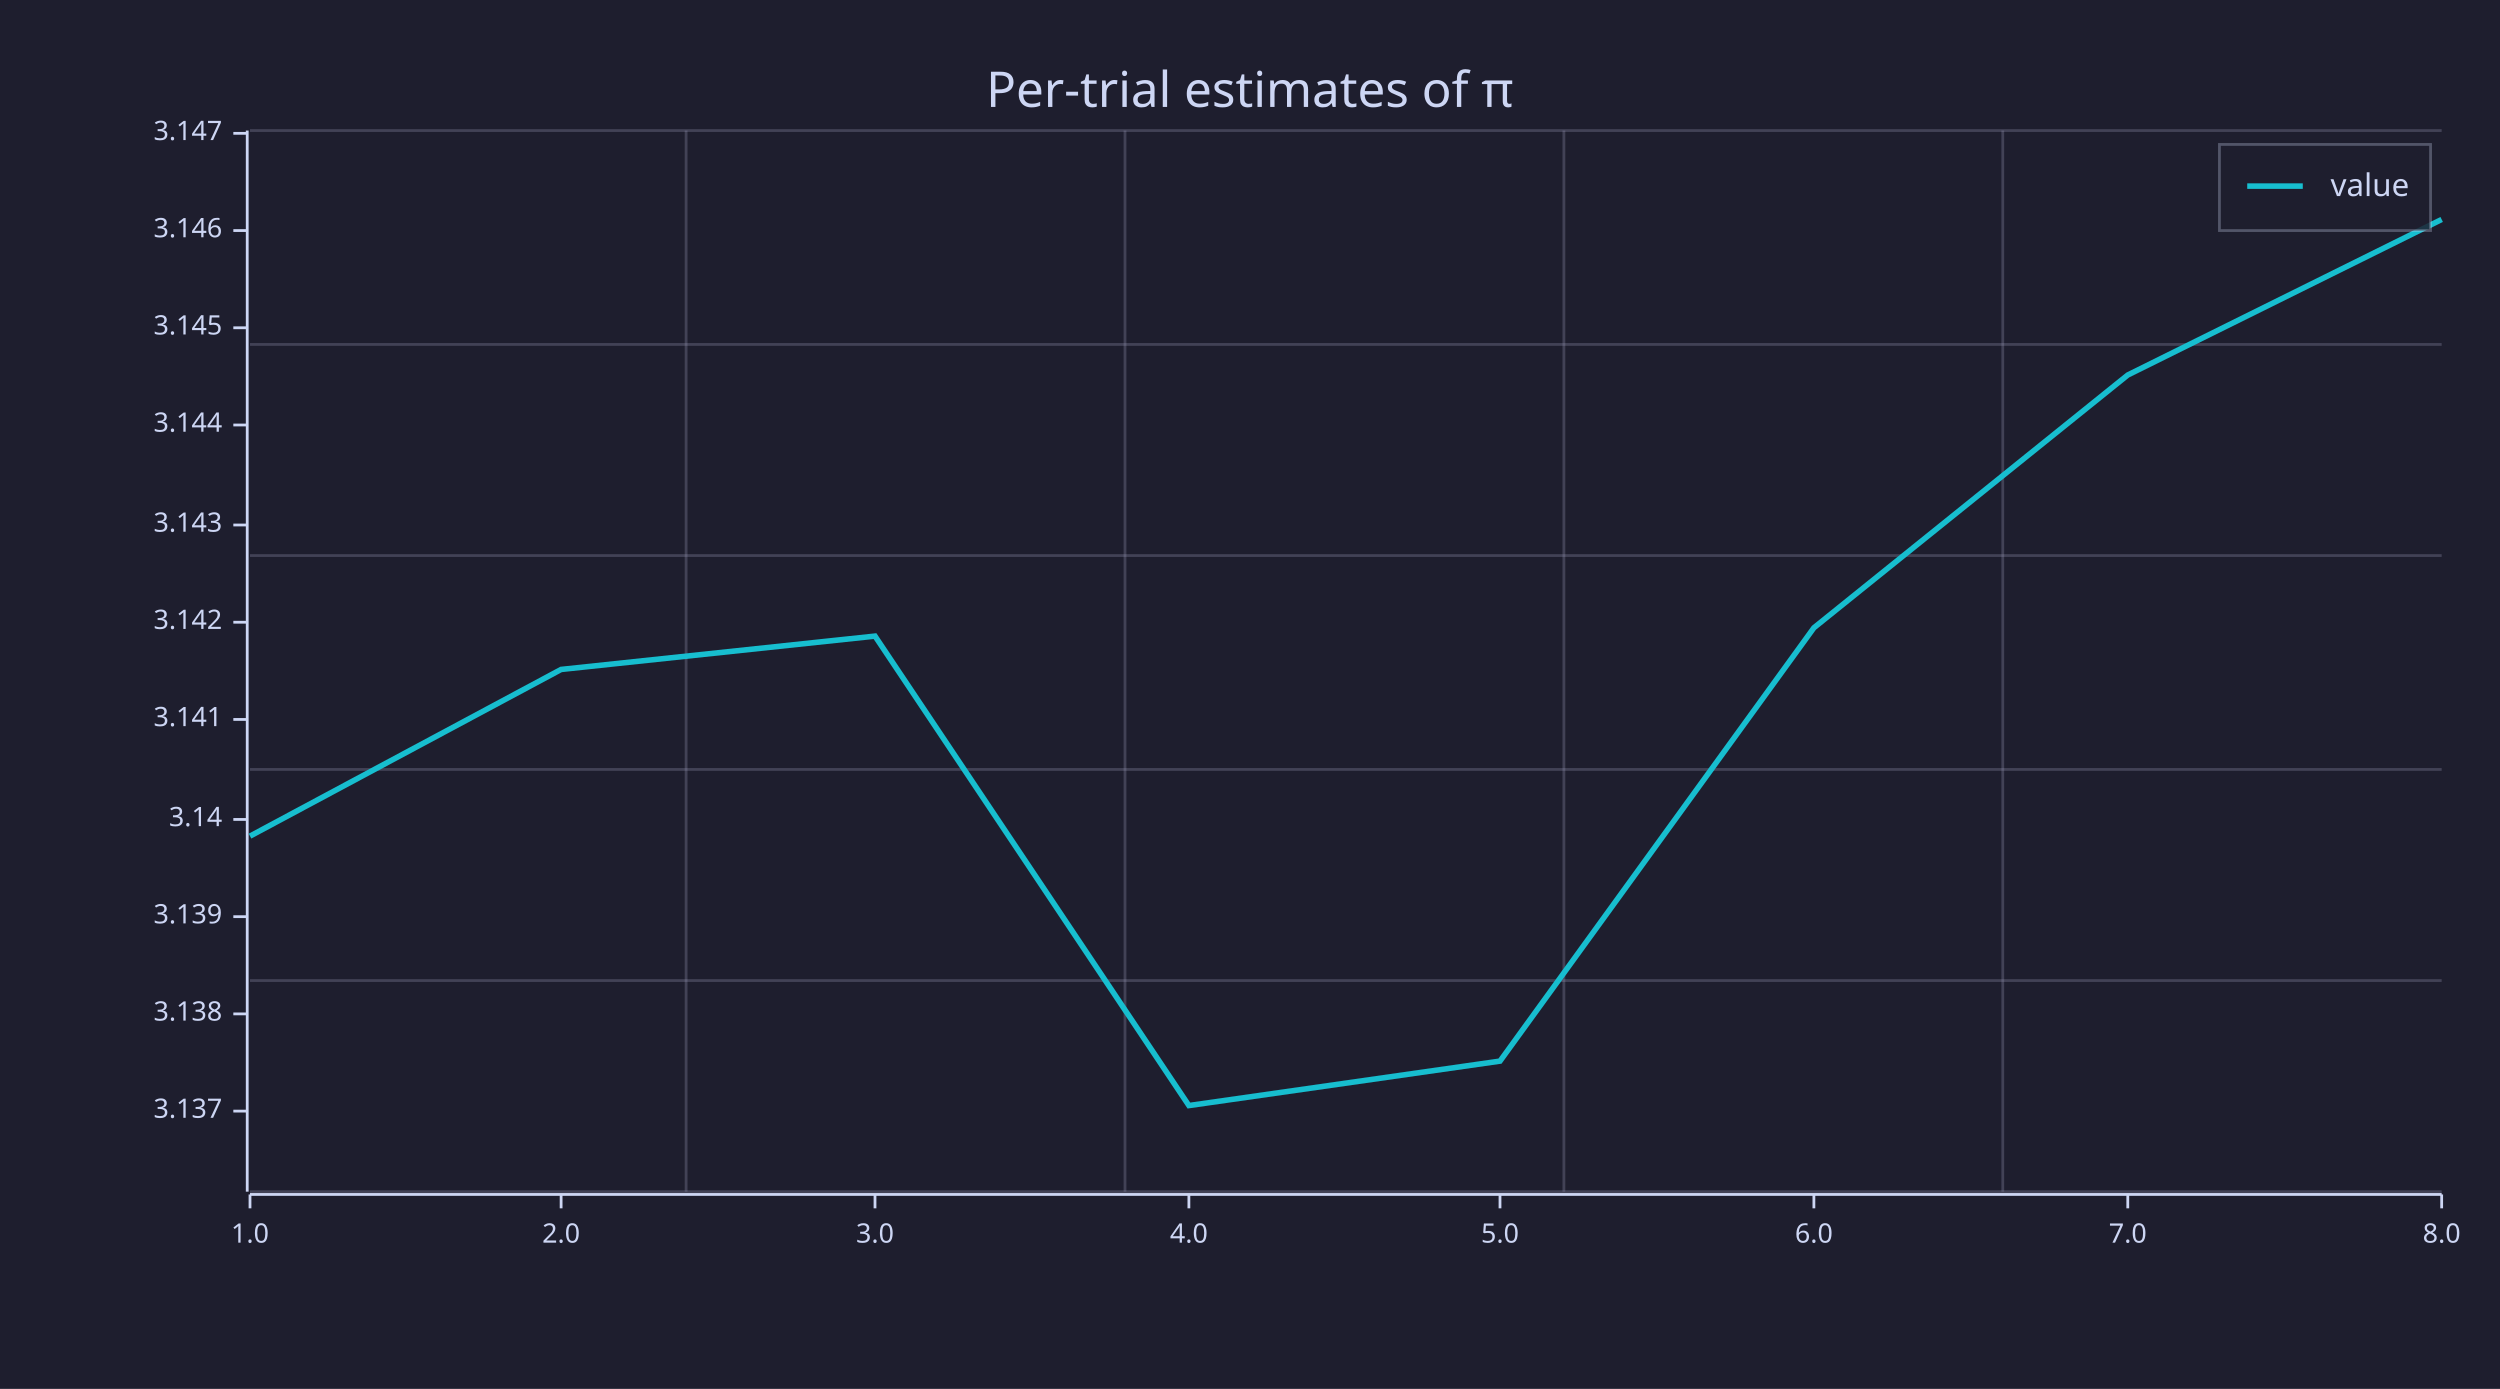
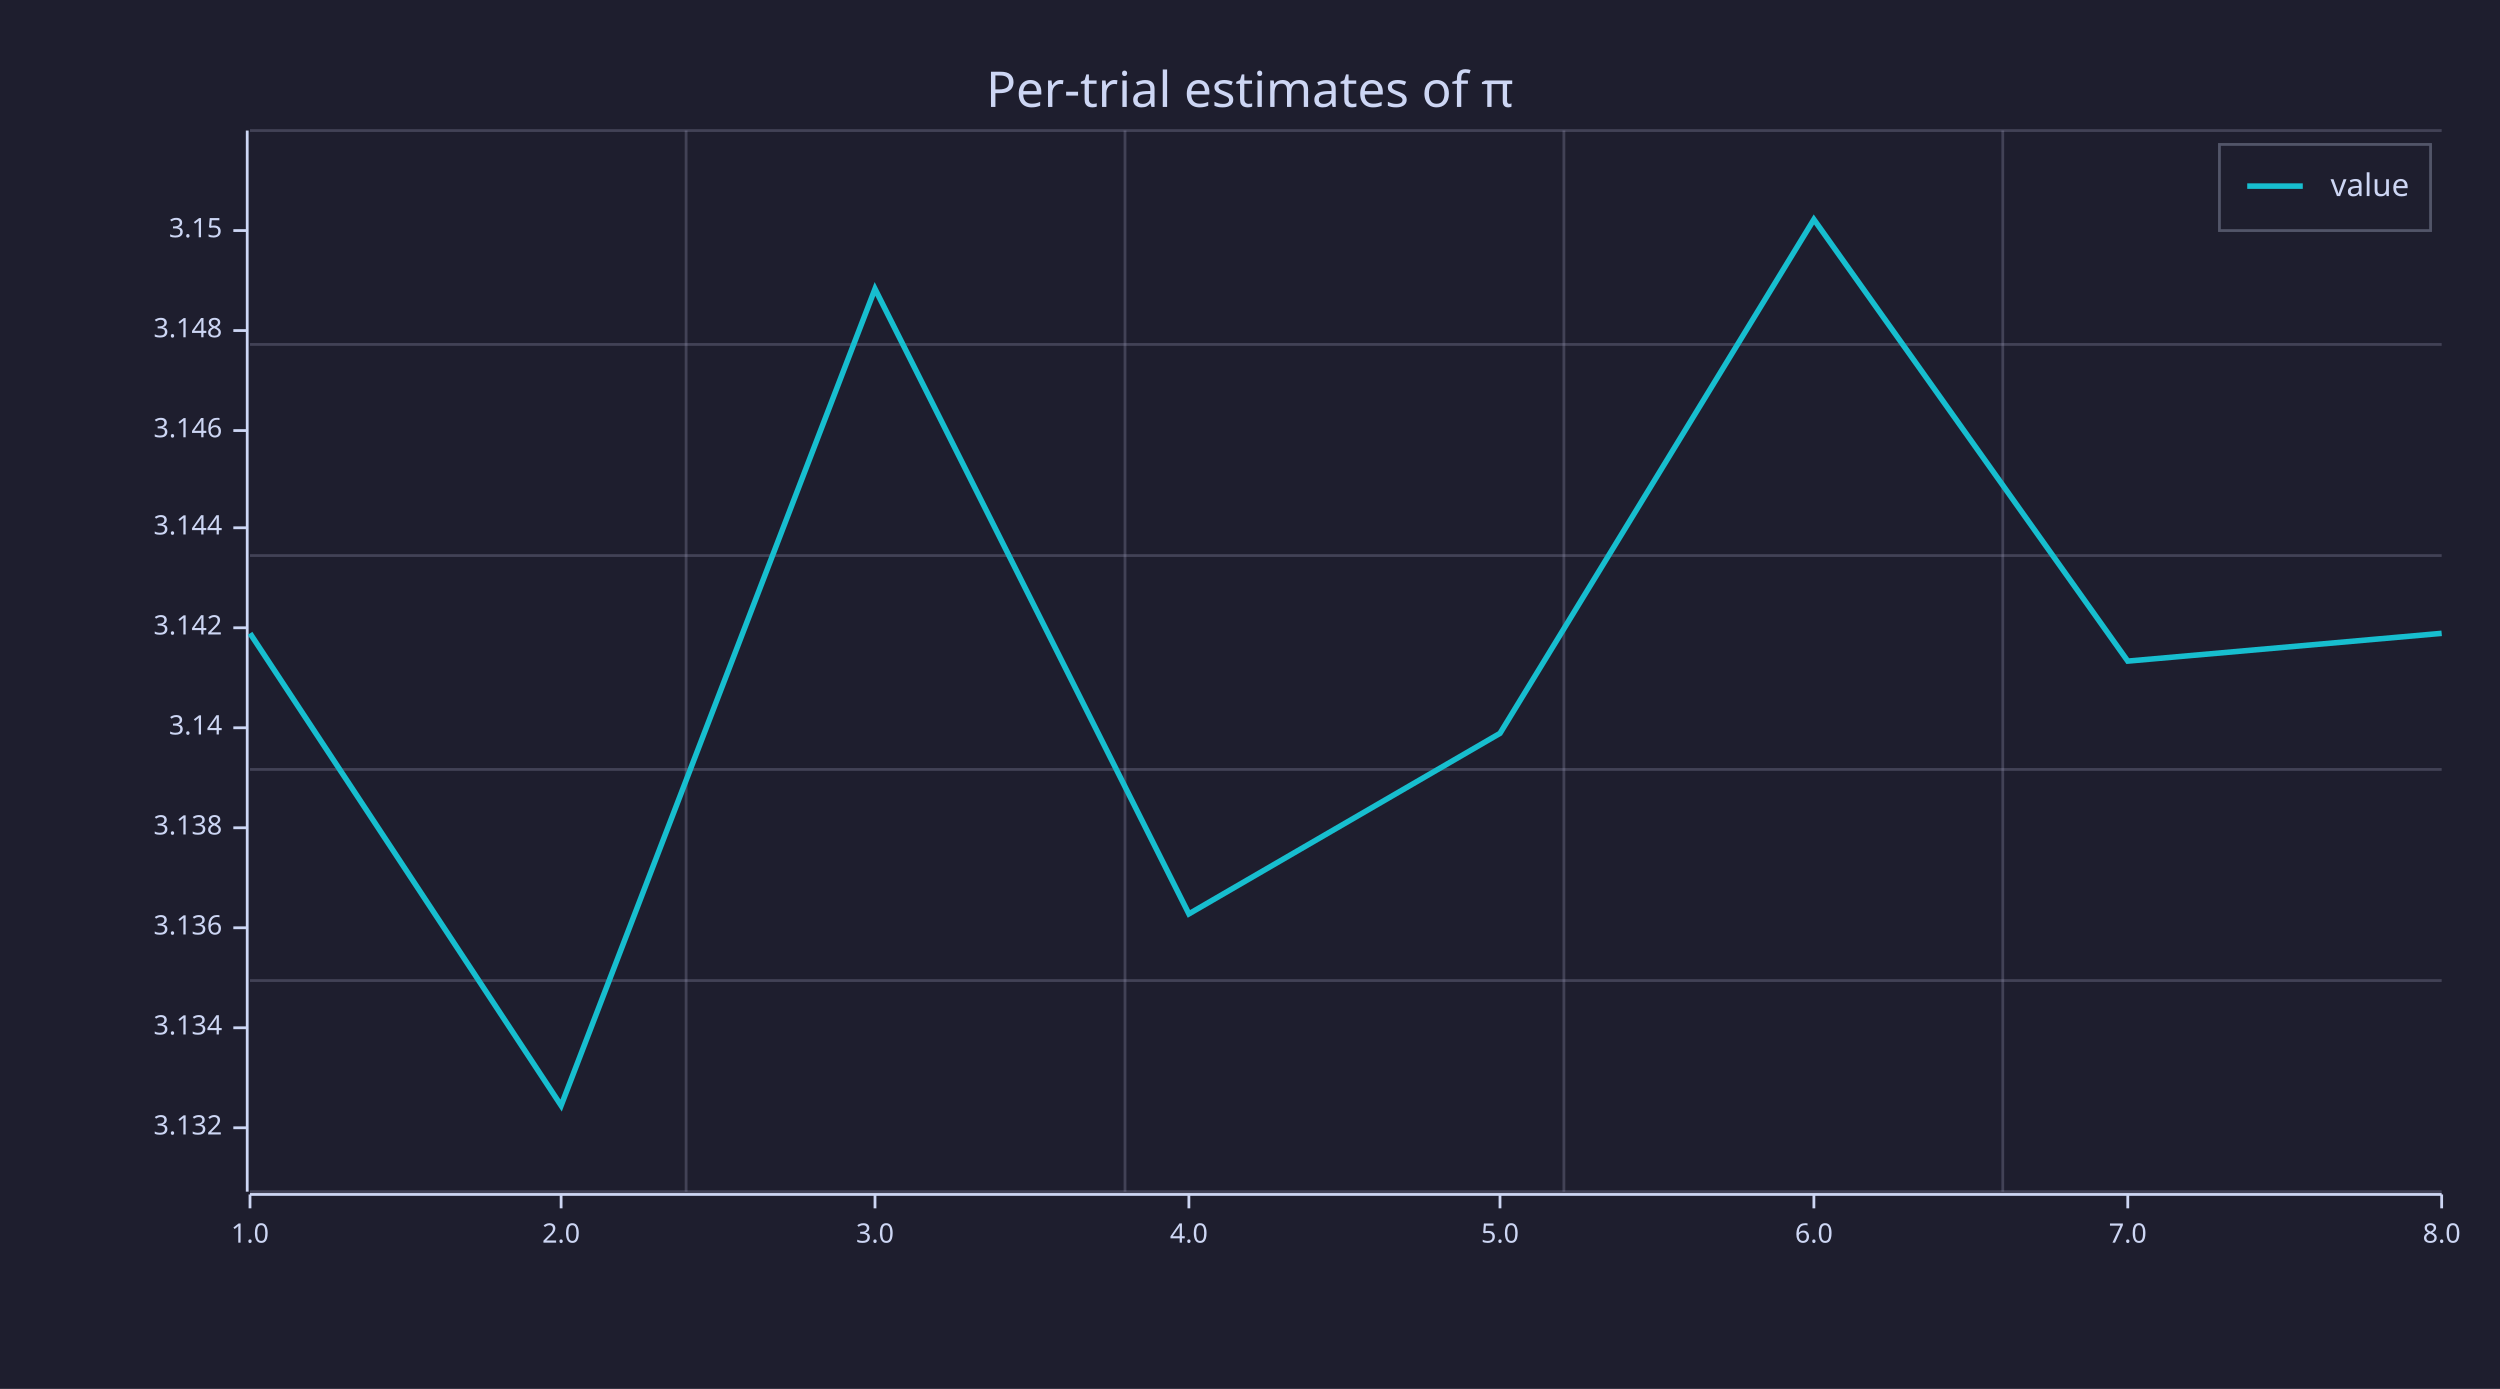
<svg xmlns="http://www.w3.org/2000/svg" width="900" height="500" viewBox="0 0 900 500">
  <rect x="0" y="0" width="900" height="500" opacity="1" fill="#1E1E2E" stroke="none" />
  <text x="450" y="25" dy="0.76em" text-anchor="middle" font-family="sans-serif" font-size="17.742" opacity="1" fill="#CDD6F4">
Per-trial estimates of π
</text>
  <text x="20" y="238" dy="0.76em" text-anchor="middle" font-family="sans-serif" font-size="11.29" opacity="1" fill="#CDD6F4" transform="rotate(270, 20, 238)">

</text>
  <text x="485" y="480" dy="-0.5ex" text-anchor="middle" font-family="sans-serif" font-size="11.29" opacity="1" fill="#CDD6F4">

</text>
  <polyline fill="none" opacity="1" stroke="#CDD6F4" stroke-width="1" points="89,47 89,429 " />
-   <text x="80" y="400" dy="0.5ex" text-anchor="end" font-family="sans-serif" font-size="9.677" opacity="1" fill="#CDD6F4">
- 3.137
+   <text x="80" y="406" dy="0.5ex" text-anchor="end" font-family="sans-serif" font-size="9.677" opacity="1" fill="#CDD6F4">
+ 3.132
</text>
-   <polyline fill="none" opacity="1" stroke="#CDD6F4" stroke-width="1" points="84,400 89,400 " />
-   <text x="80" y="365" dy="0.5ex" text-anchor="end" font-family="sans-serif" font-size="9.677" opacity="1" fill="#CDD6F4">
+   <polyline fill="none" opacity="1" stroke="#CDD6F4" stroke-width="1" points="84,406 89,406 " />
+   <text x="80" y="370" dy="0.5ex" text-anchor="end" font-family="sans-serif" font-size="9.677" opacity="1" fill="#CDD6F4">
+ 3.134
+ </text>
+   <polyline fill="none" opacity="1" stroke="#CDD6F4" stroke-width="1" points="84,370 89,370 " />
+   <text x="80" y="334" dy="0.5ex" text-anchor="end" font-family="sans-serif" font-size="9.677" opacity="1" fill="#CDD6F4">
+ 3.136
+ </text>
+   <polyline fill="none" opacity="1" stroke="#CDD6F4" stroke-width="1" points="84,334 89,334 " />
+   <text x="80" y="298" dy="0.5ex" text-anchor="end" font-family="sans-serif" font-size="9.677" opacity="1" fill="#CDD6F4">
3.138
</text>
-   <polyline fill="none" opacity="1" stroke="#CDD6F4" stroke-width="1" points="84,365 89,365 " />
-   <text x="80" y="330" dy="0.5ex" text-anchor="end" font-family="sans-serif" font-size="9.677" opacity="1" fill="#CDD6F4">
- 3.139
- </text>
-   <polyline fill="none" opacity="1" stroke="#CDD6F4" stroke-width="1" points="84,330 89,330 " />
-   <text x="80" y="295" dy="0.5ex" text-anchor="end" font-family="sans-serif" font-size="9.677" opacity="1" fill="#CDD6F4">
+   <polyline fill="none" opacity="1" stroke="#CDD6F4" stroke-width="1" points="84,298 89,298 " />
+   <text x="80" y="262" dy="0.5ex" text-anchor="end" font-family="sans-serif" font-size="9.677" opacity="1" fill="#CDD6F4">
3.14
</text>
-   <polyline fill="none" opacity="1" stroke="#CDD6F4" stroke-width="1" points="84,295 89,295 " />
-   <text x="80" y="259" dy="0.5ex" text-anchor="end" font-family="sans-serif" font-size="9.677" opacity="1" fill="#CDD6F4">
- 3.141
- </text>
-   <polyline fill="none" opacity="1" stroke="#CDD6F4" stroke-width="1" points="84,259 89,259 " />
-   <text x="80" y="224" dy="0.5ex" text-anchor="end" font-family="sans-serif" font-size="9.677" opacity="1" fill="#CDD6F4">
+   <polyline fill="none" opacity="1" stroke="#CDD6F4" stroke-width="1" points="84,262 89,262 " />
+   <text x="80" y="226" dy="0.5ex" text-anchor="end" font-family="sans-serif" font-size="9.677" opacity="1" fill="#CDD6F4">
3.142
</text>
-   <polyline fill="none" opacity="1" stroke="#CDD6F4" stroke-width="1" points="84,224 89,224 " />
-   <text x="80" y="189" dy="0.5ex" text-anchor="end" font-family="sans-serif" font-size="9.677" opacity="1" fill="#CDD6F4">
- 3.143
- </text>
-   <polyline fill="none" opacity="1" stroke="#CDD6F4" stroke-width="1" points="84,189 89,189 " />
-   <text x="80" y="153" dy="0.5ex" text-anchor="end" font-family="sans-serif" font-size="9.677" opacity="1" fill="#CDD6F4">
+   <polyline fill="none" opacity="1" stroke="#CDD6F4" stroke-width="1" points="84,226 89,226 " />
+   <text x="80" y="190" dy="0.5ex" text-anchor="end" font-family="sans-serif" font-size="9.677" opacity="1" fill="#CDD6F4">
3.144
</text>
-   <polyline fill="none" opacity="1" stroke="#CDD6F4" stroke-width="1" points="84,153 89,153 " />
-   <text x="80" y="118" dy="0.5ex" text-anchor="end" font-family="sans-serif" font-size="9.677" opacity="1" fill="#CDD6F4">
- 3.145
- </text>
-   <polyline fill="none" opacity="1" stroke="#CDD6F4" stroke-width="1" points="84,118 89,118 " />
-   <text x="80" y="83" dy="0.5ex" text-anchor="end" font-family="sans-serif" font-size="9.677" opacity="1" fill="#CDD6F4">
+   <polyline fill="none" opacity="1" stroke="#CDD6F4" stroke-width="1" points="84,190 89,190 " />
+   <text x="80" y="155" dy="0.5ex" text-anchor="end" font-family="sans-serif" font-size="9.677" opacity="1" fill="#CDD6F4">
3.146
</text>
+   <polyline fill="none" opacity="1" stroke="#CDD6F4" stroke-width="1" points="84,155 89,155 " />
+   <text x="80" y="119" dy="0.5ex" text-anchor="end" font-family="sans-serif" font-size="9.677" opacity="1" fill="#CDD6F4">
+ 3.148
+ </text>
+   <polyline fill="none" opacity="1" stroke="#CDD6F4" stroke-width="1" points="84,119 89,119 " />
+   <text x="80" y="83" dy="0.5ex" text-anchor="end" font-family="sans-serif" font-size="9.677" opacity="1" fill="#CDD6F4">
+ 3.15
+ </text>
  <polyline fill="none" opacity="1" stroke="#CDD6F4" stroke-width="1" points="84,83 89,83 " />
-   <text x="80" y="48" dy="0.5ex" text-anchor="end" font-family="sans-serif" font-size="9.677" opacity="1" fill="#CDD6F4">
- 3.147
- </text>
-   <polyline fill="none" opacity="1" stroke="#CDD6F4" stroke-width="1" points="84,48 89,48 " />
  <polyline fill="none" opacity="1" stroke="#CDD6F4" stroke-width="1" points="90,430 879,430 " />
  <text x="90" y="440" dy="0.76em" text-anchor="middle" font-family="sans-serif" font-size="9.677" opacity="1" fill="#CDD6F4">
1.0
</text>
  <polyline fill="none" opacity="1" stroke="#CDD6F4" stroke-width="1" points="90,430 90,435 " />
  <text x="202" y="440" dy="0.76em" text-anchor="middle" font-family="sans-serif" font-size="9.677" opacity="1" fill="#CDD6F4">
2.0
</text>
  <polyline fill="none" opacity="1" stroke="#CDD6F4" stroke-width="1" points="202,430 202,435 " />
  <text x="315" y="440" dy="0.76em" text-anchor="middle" font-family="sans-serif" font-size="9.677" opacity="1" fill="#CDD6F4">
3.0
</text>
  <polyline fill="none" opacity="1" stroke="#CDD6F4" stroke-width="1" points="315,430 315,435 " />
  <text x="428" y="440" dy="0.76em" text-anchor="middle" font-family="sans-serif" font-size="9.677" opacity="1" fill="#CDD6F4">
4.0
</text>
  <polyline fill="none" opacity="1" stroke="#CDD6F4" stroke-width="1" points="428,430 428,435 " />
  <text x="540" y="440" dy="0.76em" text-anchor="middle" font-family="sans-serif" font-size="9.677" opacity="1" fill="#CDD6F4">
5.0
</text>
  <polyline fill="none" opacity="1" stroke="#CDD6F4" stroke-width="1" points="540,430 540,435 " />
  <text x="653" y="440" dy="0.76em" text-anchor="middle" font-family="sans-serif" font-size="9.677" opacity="1" fill="#CDD6F4">
6.0
</text>
  <polyline fill="none" opacity="1" stroke="#CDD6F4" stroke-width="1" points="653,430 653,435 " />
  <text x="766" y="440" dy="0.76em" text-anchor="middle" font-family="sans-serif" font-size="9.677" opacity="1" fill="#CDD6F4">
7.0
</text>
  <polyline fill="none" opacity="1" stroke="#CDD6F4" stroke-width="1" points="766,430 766,435 " />
  <text x="879" y="440" dy="0.76em" text-anchor="middle" font-family="sans-serif" font-size="9.677" opacity="1" fill="#CDD6F4">
8.0
</text>
  <polyline fill="none" opacity="1" stroke="#CDD6F4" stroke-width="1" points="879,430 879,435 " />
  <polyline fill="none" opacity="0.3" stroke="#9696B4" stroke-width="1" points="90,429 879,429 " />
  <polyline fill="none" opacity="0.3" stroke="#9696B4" stroke-width="1" points="90,353 879,353 " />
  <polyline fill="none" opacity="0.3" stroke="#9696B4" stroke-width="1" points="90,277 879,277 " />
  <polyline fill="none" opacity="0.3" stroke="#9696B4" stroke-width="1" points="90,200 879,200 " />
  <polyline fill="none" opacity="0.3" stroke="#9696B4" stroke-width="1" points="90,124 879,124 " />
  <polyline fill="none" opacity="0.3" stroke="#9696B4" stroke-width="1" points="90,47 879,47 " />
  <polyline fill="none" opacity="0.3" stroke="#9696B4" stroke-width="1" points="247,429 247,47 " />
  <polyline fill="none" opacity="0.3" stroke="#9696B4" stroke-width="1" points="405,429 405,47 " />
  <polyline fill="none" opacity="0.3" stroke="#9696B4" stroke-width="1" points="563,429 563,47 " />
  <polyline fill="none" opacity="0.3" stroke="#9696B4" stroke-width="1" points="721,429 721,47 " />
-   <polyline fill="none" opacity="1" stroke="#17BECF" stroke-width="2" points="90,301 202,241 315,229 428,398 540,382 653,226 766,135 879,79 " />
+   <polyline fill="none" opacity="1" stroke="#17BECF" stroke-width="2" points="90,228 202,398 315,104 428,329 540,264 653,79 766,238 879,228 " />
  <rect x="799" y="52" width="76" height="31" opacity="0.85" fill="#1E1E2E" stroke="none" />
  <rect x="799" y="52" width="76" height="31" opacity="0.3" fill="none" stroke="#CDD6F4" />
  <text x="839" y="62" dy="0.76em" text-anchor="start" font-family="sans-serif" font-size="11.29" opacity="1" fill="#CDD6F4">
value
</text>
  <polyline fill="none" opacity="1" stroke="#17BECF" stroke-width="2" points="809,67 829,67 " />
</svg>
